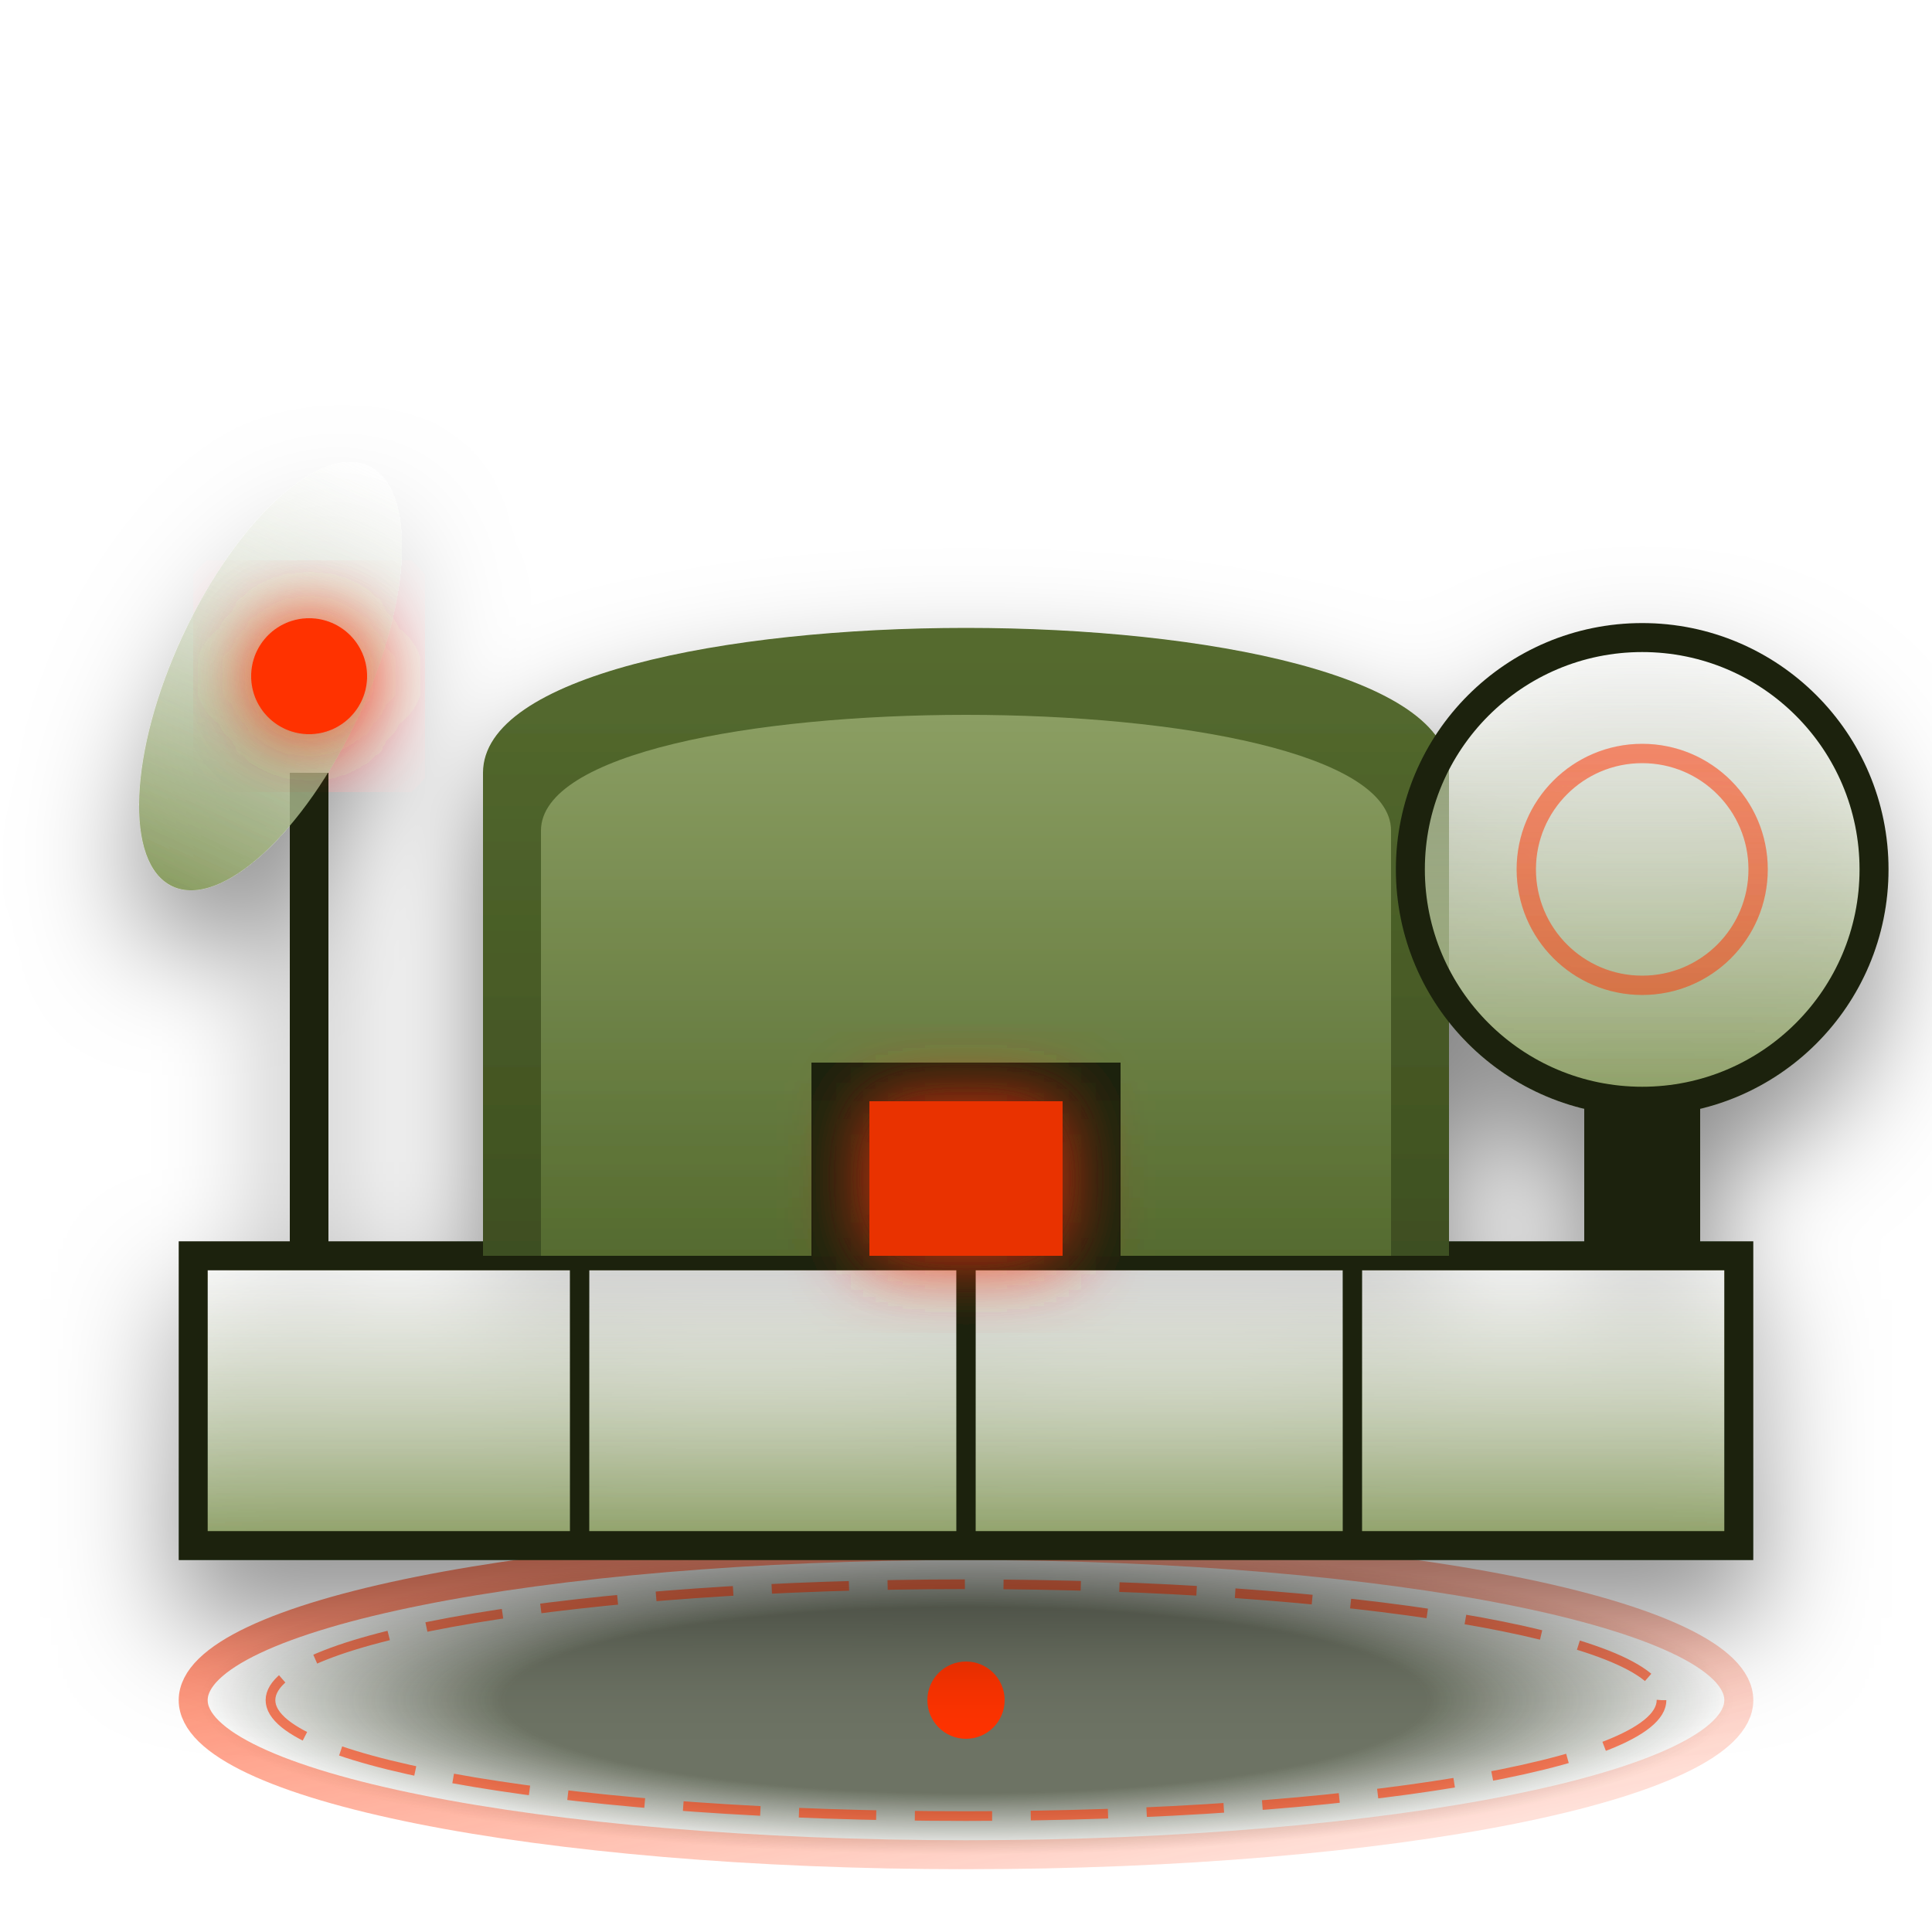
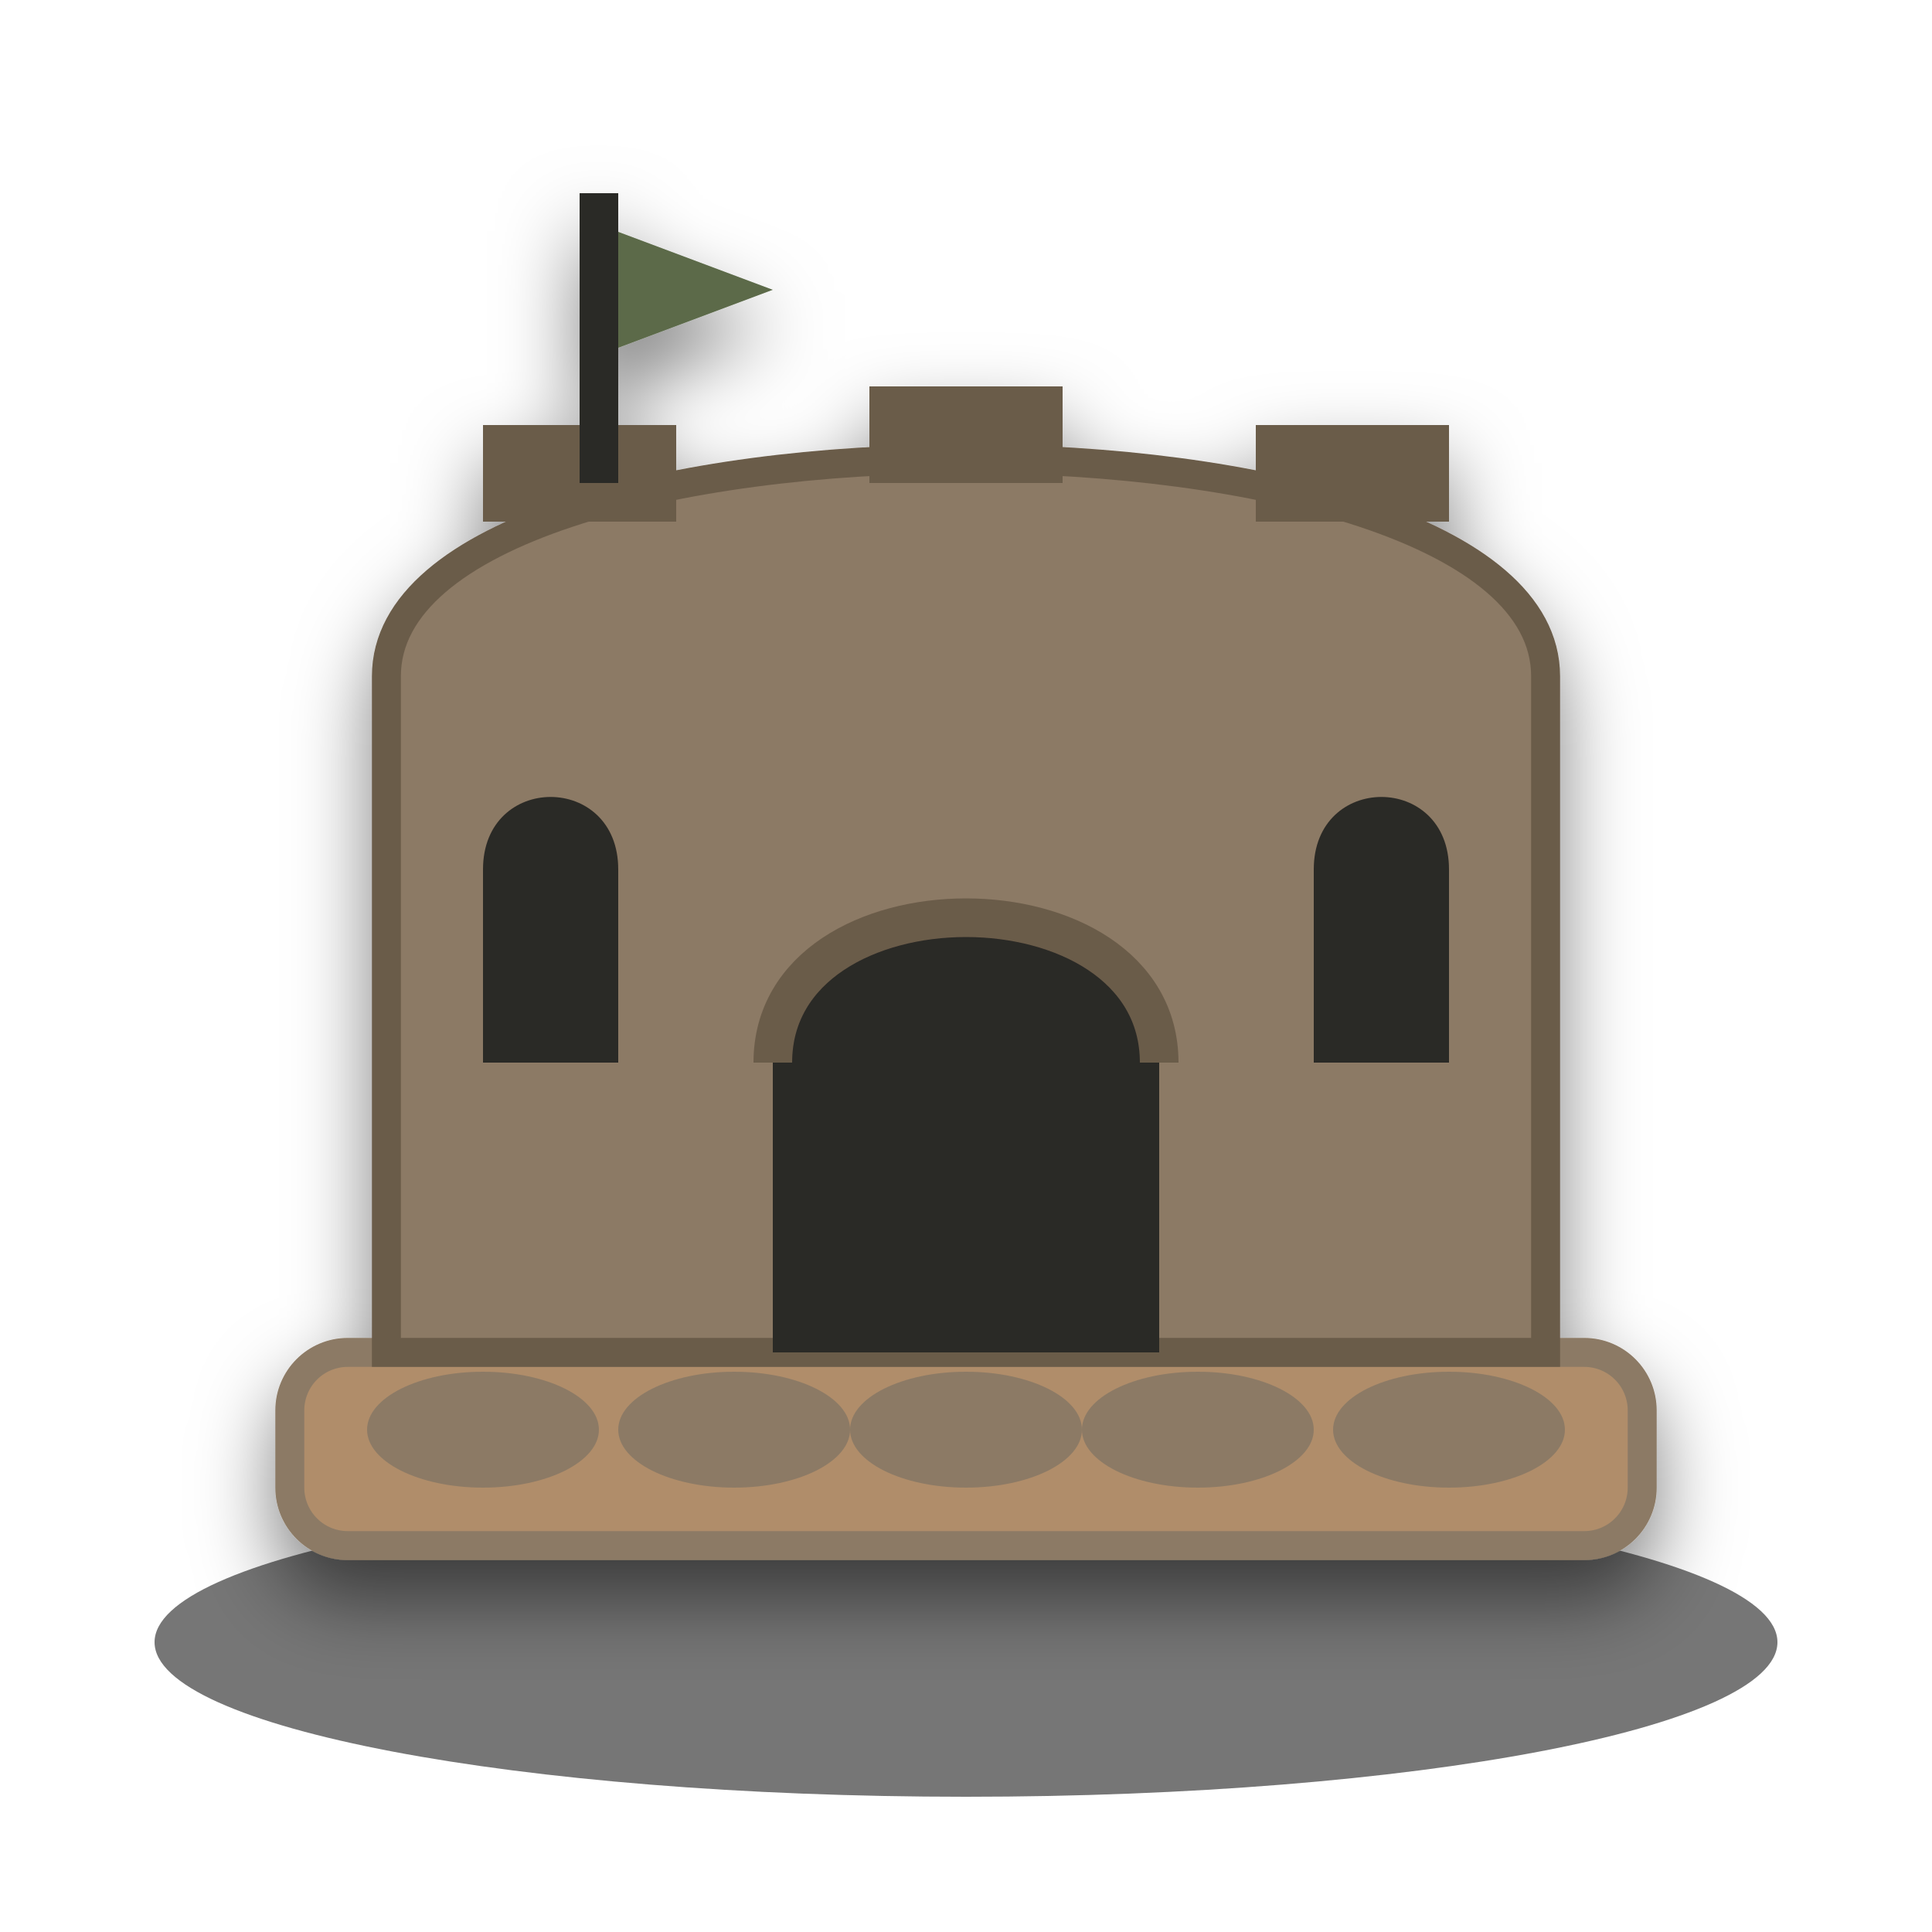
<svg xmlns="http://www.w3.org/2000/svg" viewBox="0 0 100 100">
  <defs>
-     <filter id="drop-shadow" x="-20%" y="-20%" width="140%" height="140%">
-       <feDropShadow dx="0" dy="3" stdDeviation="3" flood-color="rgba(0,0,0,0.5)" />
+     <filter id="shadow" x="-20%" y="-20%" width="140%" height="140%">
+       <feDropShadow dx="0" dy="2" stdDeviation="2" flood-color="rgba(0,0,0,0.5)" />
    </filter>
-     <filter id="glow" x="-50%" y="-50%" width="200%" height="200%">
-       <feGaussianBlur stdDeviation="2" result="blur" />
-       <feMerge>
-         <feMergeNode in="blur" />
-         <feMergeNode in="SourceGraphic" />
-       </feMerge>
-     </filter>
-     <linearGradient id="mainGrad" x1="0%" y1="0%" x2="0%" y2="100%">
-       <stop offset="0%" stop-color="#8b9e63" />
-       <stop offset="100%" stop-color="#556b2f" />
-     </linearGradient>
-     <linearGradient id="lightGrad" x1="0%" y1="0%" x2="0%" y2="100%">
-       <stop offset="0%" stop-color="#ffffff" stop-opacity="0.3" />
-       <stop offset="100%" stop-color="#8b9e63" />
-     </linearGradient>
-     <linearGradient id="darkGrad" x1="0%" y1="0%" x2="0%" y2="100%">
-       <stop offset="0%" stop-color="#556b2f" />
-       <stop offset="100%" stop-color="#3e4f20" />
-     </linearGradient>
-     <linearGradient id="accentGrad" x1="0%" y1="0%" x2="100%" y2="100%">
-       <stop offset="0%" stop-color="#ff3300" stop-opacity="0.8" />
-       <stop offset="100%" stop-color="#ff3300" stop-opacity="0.1" />
-     </linearGradient>
-     <radialGradient id="baseGrad" cx="50%" cy="50%" r="50%">
-       <stop offset="60%" stop-color="#1a240c" stop-opacity="0.8" />
-       <stop offset="100%" stop-color="#1a240c" stop-opacity="0" />
-     </radialGradient>
  </defs>
-   <ellipse cx="50" cy="88" rx="40" ry="8" fill="url(#baseGrad)" stroke="url(#accentGrad)" stroke-width="1.5" opacity="0.8" />
-   <ellipse cx="50" cy="88" rx="36" ry="6" fill="none" stroke="#ff3300" stroke-width="0.5" opacity="0.6" stroke-dasharray="4 2" />
-   <circle cx="50" cy="88" r="2" fill="#ff3300" />
-   <g filter="url(#drop-shadow)">
-     <g transform="translate(0,-5)">
-       <rect x="10" y="70" width="80" height="15" fill="url(#lightGrad)" stroke="#1a240c" stroke-width="1.5" />
-       <line x1="30" y1="70" x2="30" y2="85" stroke="#1a240c" />
-       <line x1="50" y1="70" x2="50" y2="85" stroke="#1a240c" />
-       <line x1="70" y1="70" x2="70" y2="85" stroke="#1a240c" />
-       <path d="M 25 70 L 25 45 C 25 35, 75 35, 75 45 L 75 70 Z" fill="url(#darkGrad)" />
-       <path d="M 28 70 L 28 48 C 28 40, 72 40, 72 48 L 72 70 Z" fill="url(#mainGrad)" />
-       <circle cx="85" cy="50" r="12" fill="url(#lightGrad)" stroke="#1a240c" stroke-width="1.5" />
-       <circle cx="85" cy="50" r="6" fill="none" stroke="#ff3300" stroke-width="1" opacity="0.5" />
-       <rect x="82" y="62" width="6" height="8" fill="#1a240c" />
-       <rect x="15" y="45" width="2" height="25" fill="#1a240c" />
-       <ellipse cx="14" cy="40" rx="5" ry="12" fill="url(#lightGrad)" transform="rotate(25 14 40)" />
-       <circle cx="16" cy="40" r="3" fill="#ff3300" filter="url(#glow)" />
-       <rect x="42" y="60" width="16" height="10" fill="#1a240c" />
-       <rect x="45" y="62" width="10" height="8" fill="#ff3300" filter="url(#glow)" opacity="0.9" />
-     </g>
+   <ellipse cx="50" cy="85" rx="42" ry="8" fill="#1a1a1a" opacity="0.6" />
+   <g filter="url(#shadow)">
+     <rect x="15" y="70" width="70" height="10" fill="#b08d6a" stroke="#8c7a65" stroke-width="1.5" rx="3" />
+     <ellipse cx="25" cy="74" rx="6" ry="3" fill="#8c7a65" />
+     <ellipse cx="38" cy="74" rx="6" ry="3" fill="#8c7a65" />
+     <ellipse cx="50" cy="74" rx="6" ry="3" fill="#8c7a65" />
+     <ellipse cx="62" cy="74" rx="6" ry="3" fill="#8c7a65" />
+     <ellipse cx="75" cy="74" rx="6" ry="3" fill="#8c7a65" />
+     <path d="M 20 70 L 20 35 C 20 20, 80 20, 80 35 L 80 70 Z" fill="#8c7a65" stroke="#6b5c4a" stroke-width="1.5" />
+     <rect x="25" y="22" width="10" height="5" fill="#6b5c4a" />
+     <rect x="45" y="20" width="10" height="5" fill="#6b5c4a" />
+     <rect x="65" y="22" width="10" height="5" fill="#6b5c4a" />
+     <path d="M 40 70 L 40 55 C 40 45, 60 45, 60 55 L 60 70 Z" fill="#2c2a26" />
+     <path d="M 40 55 C 40 45, 60 45, 60 55" fill="none" stroke="#6b5c4a" stroke-width="2" />
+     <path d="M 25 55 L 25 45 C 25 40, 32 40, 32 45 L 32 55 Z" fill="#2c2a26" />
+     <path d="M 68 55 L 68 45 C 68 40, 75 40, 75 45 L 75 55 Z" fill="#2c2a26" />
+     <rect x="30" y="10" width="2" height="15" fill="#2c2a26" />
+     <path d="M 32 12 L 40 15 L 32 18 Z" fill="#5c6a4a" />
  </g>
</svg>
